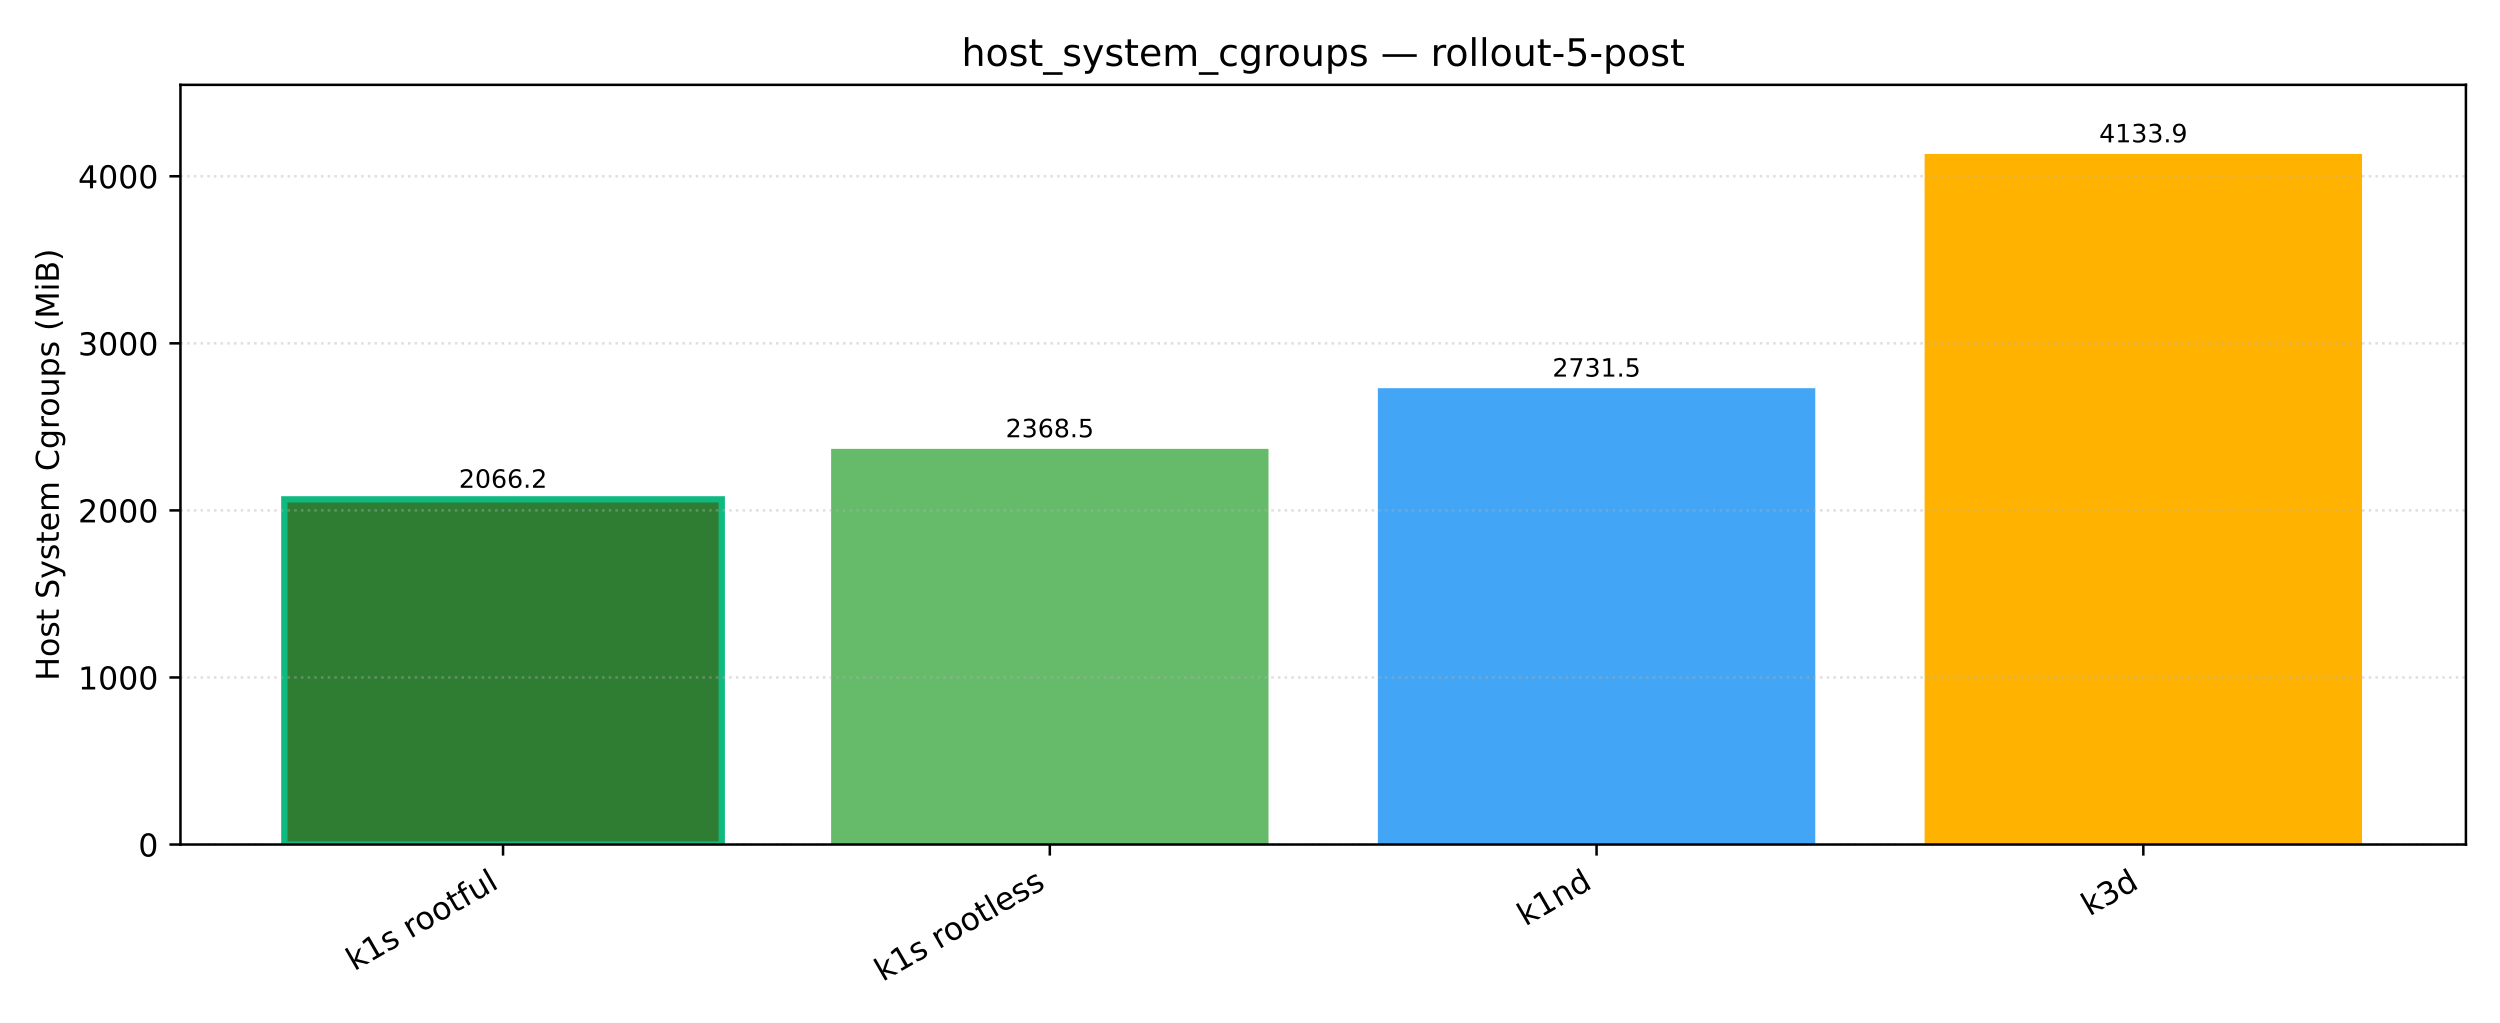
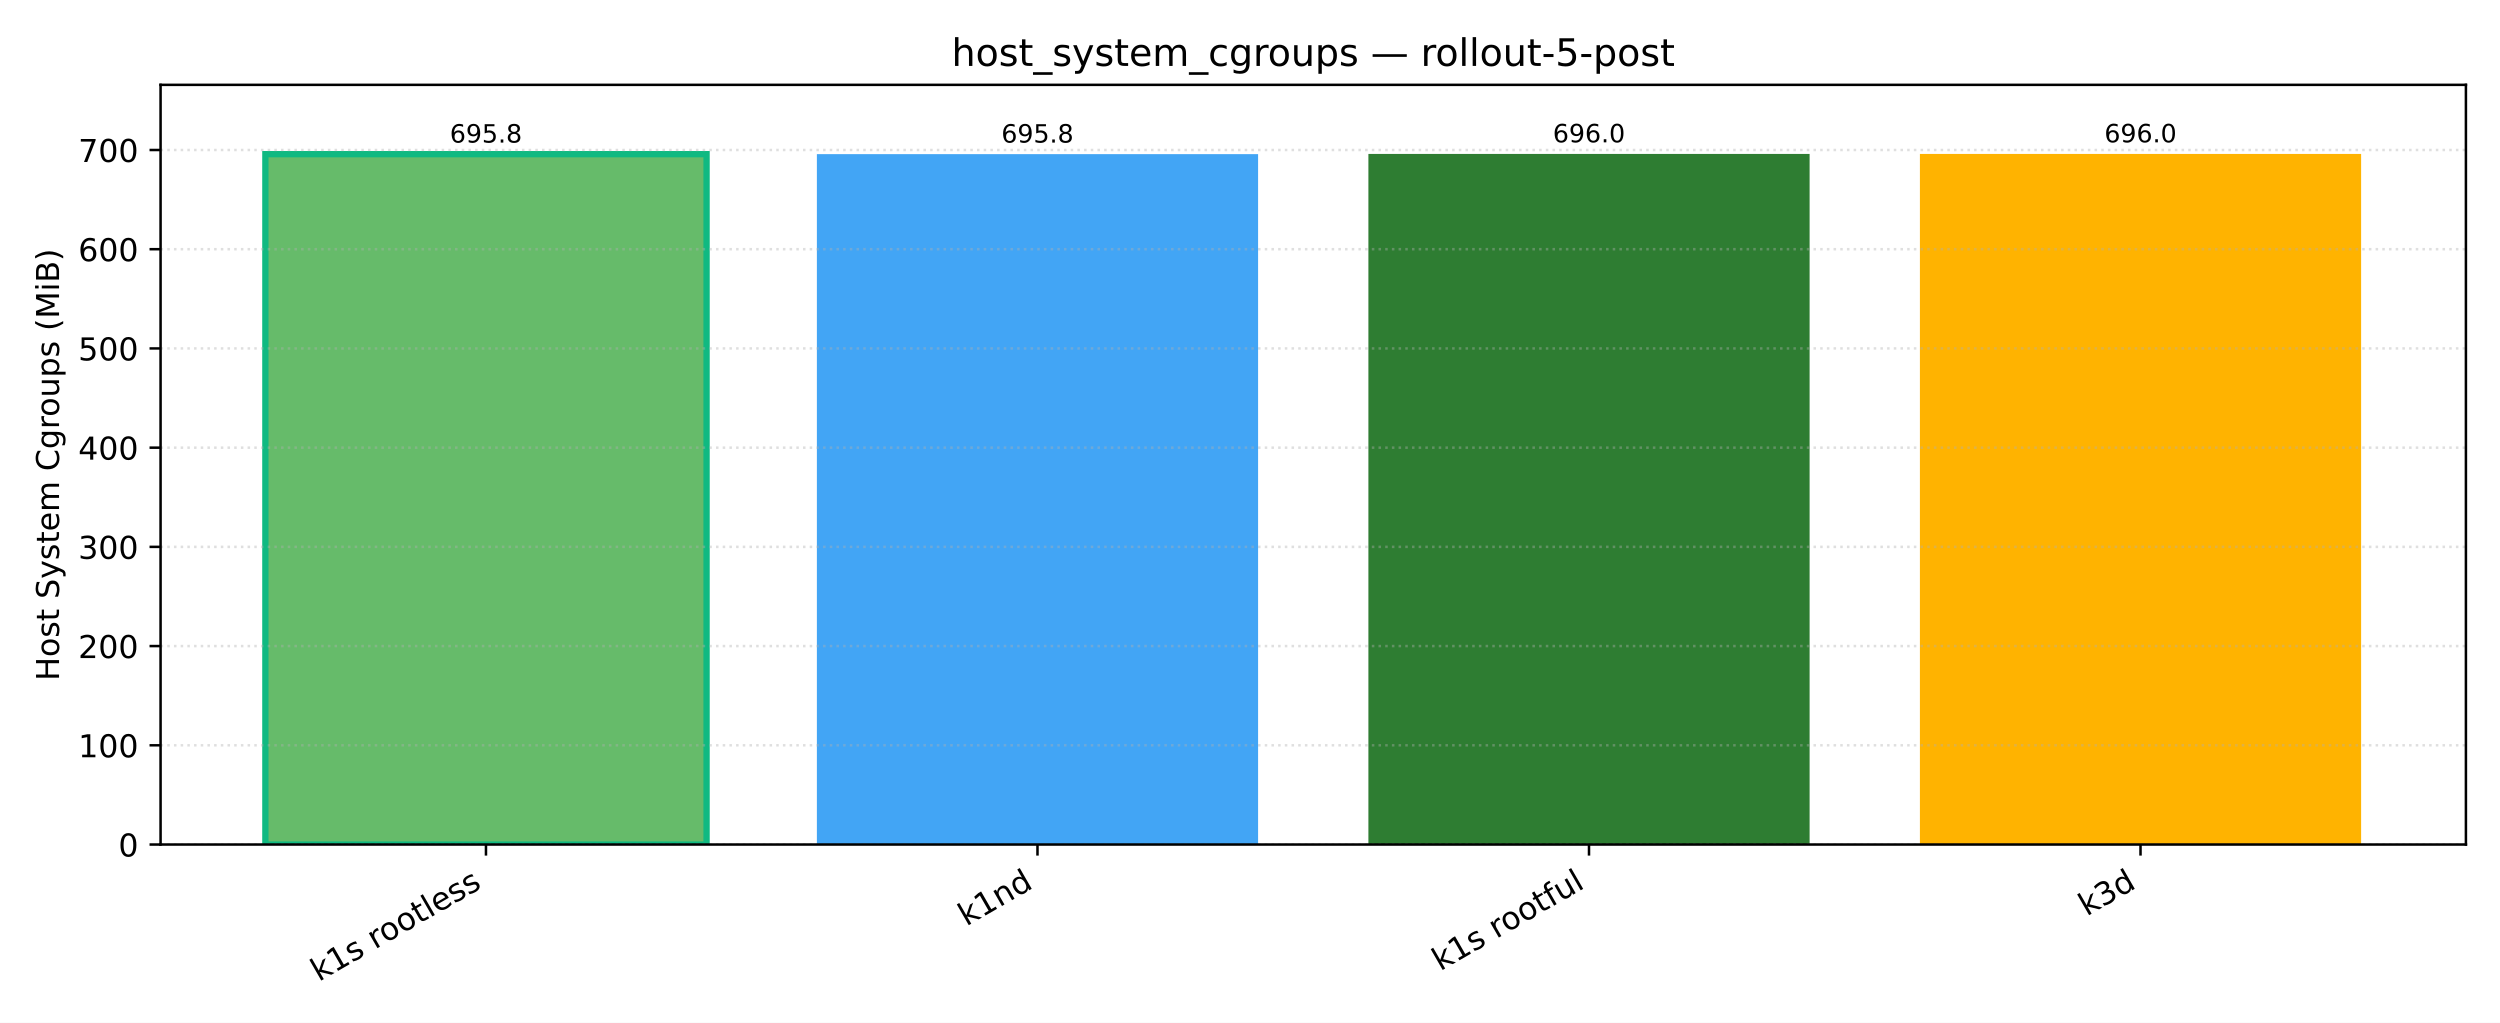
<svg xmlns="http://www.w3.org/2000/svg" xmlns:xlink="http://www.w3.org/1999/xlink" width="792pt" height="324pt" viewBox="0 0 792 324" version="1.1">
  <defs>
    <style type="text/css">*{stroke-linejoin: round; stroke-linecap: butt}</style>
  </defs>
  <g id="figure_1">
    <g id="patch_1">
      <path d="M 0 324  L 792 324  L 792 0  L 0 0  z " style="fill: #ffffff" />
    </g>
    <g id="axes_1">
      <g id="patch_2">
-         <path d="M 57.17 267.545  L 781.2 267.545  L 781.2 26.88  L 57.17 26.88  z " style="fill: #ffffff" />
+         <path d="M 50.87 267.545  L 781.2 267.545  L 781.2 26.88  L 50.87 26.88  z " style="fill: #ffffff" />
      </g>
      <g id="patch_3">
-         <path d="M 90.08 267.545  L 228.651 267.545  L 228.651 158.19  L 90.08 158.19  z " clip-path="url(#p466001b1b7)" style="fill: #2e7d32; stroke: #10b981; stroke-width: 2; stroke-linejoin: miter" />
+         <path d="M 84.067 267.545  L 223.843 267.545  L 223.843 48.837  L 84.067 48.837  z " clip-path="url(#pc61a4980f6)" style="fill: #66bb6a; stroke: #10b981; stroke-width: 2; stroke-linejoin: miter" />
      </g>
      <g id="patch_4">
-         <path d="M 263.293 267.545  L 401.864 267.545  L 401.864 142.192  L 263.293 142.192  z " clip-path="url(#p466001b1b7)" style="fill: #66bb6a" />
+         <path d="M 258.787 267.545  L 398.563 267.545  L 398.563 48.837  L 258.787 48.837  z " clip-path="url(#pc61a4980f6)" style="fill: #42a5f5" />
      </g>
      <g id="patch_5">
-         <path d="M 436.506 267.545  L 575.077 267.545  L 575.077 122.98  L 436.506 122.98  z " clip-path="url(#p466001b1b7)" style="fill: #42a5f5" />
+         <path d="M 433.507 267.545  L 573.283 267.545  L 573.283 48.759  L 433.507 48.759  z " clip-path="url(#pc61a4980f6)" style="fill: #2e7d32" />
      </g>
      <g id="patch_6">
-         <path d="M 609.719 267.545  L 748.29 267.545  L 748.29 48.759  L 609.719 48.759  z " clip-path="url(#p466001b1b7)" style="fill: #ffb300" />
+         <path d="M 608.227 267.545  L 748.003 267.545  L 748.003 48.759  L 608.227 48.759  z " clip-path="url(#pc61a4980f6)" style="fill: #ffb300" />
      </g>
      <g id="matplotlib.axis_1">
        <g id="xtick_1">
          <g id="line2d_1">
            <defs>
-               <path id="m60650f82dd" d="M 0 0  L 0 3.5  " style="stroke: #000000; stroke-width: 0.8" />
+               <path id="m6c741bcc2e" d="M 0 0  L 0 3.5  " style="stroke: #000000; stroke-width: 0.8" />
            </defs>
            <g>
-               <use xlink:href="#m60650f82dd" x="159.366" y="267.545" style="stroke: #000000; stroke-width: 0.8" />
+               <use xlink:href="#m6c741bcc2e" x="153.955" y="267.545" style="stroke: #000000; stroke-width: 0.8" />
            </g>
          </g>
          <g id="text_1">
-             <g transform="translate(112.2356 307.7361) rotate(-30) scale(0.1 -0.1)">
+             <g transform="translate(101.0103 311.0931) rotate(-30) scale(0.1 -0.1)">
              <defs>
                <path id="DejaVuSans-6b" d="M 581 4863  L 1159 4863  L 1159 1991  L 2875 3500  L 3609 3500  L 1753 1863  L 3688 0  L 2938 0  L 1159 1709  L 1159 0  L 581 0  L 581 4863  z " transform="scale(0.015625)" />
                <path id="DejaVuSans-31" d="M 794 531  L 1825 531  L 1825 4091  L 703 3866  L 703 4441  L 1819 4666  L 2450 4666  L 2450 531  L 3481 531  L 3481 0  L 794 0  L 794 531  z " transform="scale(0.015625)" />
                <path id="DejaVuSans-73" d="M 2834 3397  L 2834 2853  Q 2591 2978 2328 3040  Q 2066 3103 1784 3103  Q 1356 3103 1142 2972  Q 928 2841 928 2578  Q 928 2378 1081 2264  Q 1234 2150 1697 2047  L 1894 2003  Q 2506 1872 2764 1633  Q 3022 1394 3022 966  Q 3022 478 2636 193  Q 2250 -91 1575 -91  Q 1294 -91 989 -36  Q 684 19 347 128  L 347 722  Q 666 556 975 473  Q 1284 391 1588 391  Q 1994 391 2212 530  Q 2431 669 2431 922  Q 2431 1156 2273 1281  Q 2116 1406 1581 1522  L 1381 1569  Q 847 1681 609 1914  Q 372 2147 372 2553  Q 372 3047 722 3315  Q 1072 3584 1716 3584  Q 2034 3584 2315 3537  Q 2597 3491 2834 3397  z " transform="scale(0.015625)" />
                <path id="DejaVuSans-20" transform="scale(0.015625)" />
                <path id="DejaVuSans-72" d="M 2631 2963  Q 2534 3019 2420 3045  Q 2306 3072 2169 3072  Q 1681 3072 1420 2755  Q 1159 2438 1159 1844  L 1159 0  L 581 0  L 581 3500  L 1159 3500  L 1159 2956  Q 1341 3275 1631 3429  Q 1922 3584 2338 3584  Q 2397 3584 2469 3576  Q 2541 3569 2628 3553  L 2631 2963  z " transform="scale(0.015625)" />
                <path id="DejaVuSans-6f" d="M 1959 3097  Q 1497 3097 1228 2736  Q 959 2375 959 1747  Q 959 1119 1226 758  Q 1494 397 1959 397  Q 2419 397 2687 759  Q 2956 1122 2956 1747  Q 2956 2369 2687 2733  Q 2419 3097 1959 3097  z M 1959 3584  Q 2709 3584 3137 3096  Q 3566 2609 3566 1747  Q 3566 888 3137 398  Q 2709 -91 1959 -91  Q 1206 -91 779 398  Q 353 888 353 1747  Q 353 2609 779 3096  Q 1206 3584 1959 3584  z " transform="scale(0.015625)" />
                <path id="DejaVuSans-74" d="M 1172 4494  L 1172 3500  L 2356 3500  L 2356 3053  L 1172 3053  L 1172 1153  Q 1172 725 1289 603  Q 1406 481 1766 481  L 2356 481  L 2356 0  L 1766 0  Q 1100 0 847 248  Q 594 497 594 1153  L 594 3053  L 172 3053  L 172 3500  L 594 3500  L 594 4494  L 1172 4494  z " transform="scale(0.015625)" />
-                 <path id="DejaVuSans-66" d="M 2375 4863  L 2375 4384  L 1825 4384  Q 1516 4384 1395 4259  Q 1275 4134 1275 3809  L 1275 3500  L 2222 3500  L 2222 3053  L 1275 3053  L 1275 0  L 697 0  L 697 3053  L 147 3053  L 147 3500  L 697 3500  L 697 3744  Q 697 4328 969 4595  Q 1241 4863 1831 4863  L 2375 4863  z " transform="scale(0.015625)" />
-                 <path id="DejaVuSans-75" d="M 544 1381  L 544 3500  L 1119 3500  L 1119 1403  Q 1119 906 1312 657  Q 1506 409 1894 409  Q 2359 409 2629 706  Q 2900 1003 2900 1516  L 2900 3500  L 3475 3500  L 3475 0  L 2900 0  L 2900 538  Q 2691 219 2414 64  Q 2138 -91 1772 -91  Q 1169 -91 856 284  Q 544 659 544 1381  z M 1991 3584  L 1991 3584  z " transform="scale(0.015625)" />
                <path id="DejaVuSans-6c" d="M 603 4863  L 1178 4863  L 1178 0  L 603 0  L 603 4863  z " transform="scale(0.015625)" />
-               </defs>
-               <use xlink:href="#DejaVuSans-6b" />
-               <use xlink:href="#DejaVuSans-31" transform="translate(57.91016 0)" />
-               <use xlink:href="#DejaVuSans-73" transform="translate(121.5332 0)" />
-               <use xlink:href="#DejaVuSans-20" transform="translate(173.6328 0)" />
-               <use xlink:href="#DejaVuSans-72" transform="translate(205.4199 0)" />
-               <use xlink:href="#DejaVuSans-6f" transform="translate(244.2832 0)" />
-               <use xlink:href="#DejaVuSans-6f" transform="translate(305.4648 0)" />
-               <use xlink:href="#DejaVuSans-74" transform="translate(366.6465 0)" />
-               <use xlink:href="#DejaVuSans-66" transform="translate(405.8555 0)" />
-               <use xlink:href="#DejaVuSans-75" transform="translate(441.0605 0)" />
-               <use xlink:href="#DejaVuSans-6c" transform="translate(504.4395 0)" />
-             </g>
-           </g>
-         </g>
-         <g id="xtick_2">
-           <g id="line2d_2">
-             <g>
-               <use xlink:href="#m60650f82dd" x="332.579" y="267.545" style="stroke: #000000; stroke-width: 0.8" />
-             </g>
-           </g>
-           <g id="text_2">
-             <g transform="translate(279.634 311.0931) rotate(-30) scale(0.1 -0.1)">
-               <defs>
                <path id="DejaVuSans-65" d="M 3597 1894  L 3597 1613  L 953 1613  Q 991 1019 1311 708  Q 1631 397 2203 397  Q 2534 397 2845 478  Q 3156 559 3463 722  L 3463 178  Q 3153 47 2828 -22  Q 2503 -91 2169 -91  Q 1331 -91 842 396  Q 353 884 353 1716  Q 353 2575 817 3079  Q 1281 3584 2069 3584  Q 2775 3584 3186 3129  Q 3597 2675 3597 1894  z M 3022 2063  Q 3016 2534 2758 2815  Q 2500 3097 2075 3097  Q 1594 3097 1305 2825  Q 1016 2553 972 2059  L 3022 2063  z " transform="scale(0.015625)" />
              </defs>
              <use xlink:href="#DejaVuSans-6b" />
              <use xlink:href="#DejaVuSans-31" transform="translate(57.91016 0)" />
              <use xlink:href="#DejaVuSans-73" transform="translate(121.5332 0)" />
              <use xlink:href="#DejaVuSans-20" transform="translate(173.6328 0)" />
              <use xlink:href="#DejaVuSans-72" transform="translate(205.4199 0)" />
              <use xlink:href="#DejaVuSans-6f" transform="translate(244.2832 0)" />
              <use xlink:href="#DejaVuSans-6f" transform="translate(305.4648 0)" />
              <use xlink:href="#DejaVuSans-74" transform="translate(366.6465 0)" />
              <use xlink:href="#DejaVuSans-6c" transform="translate(405.8555 0)" />
              <use xlink:href="#DejaVuSans-65" transform="translate(433.6387 0)" />
              <use xlink:href="#DejaVuSans-73" transform="translate(495.1621 0)" />
              <use xlink:href="#DejaVuSans-73" transform="translate(547.2617 0)" />
            </g>
          </g>
        </g>
-         <g id="xtick_3">
-           <g id="line2d_3">
-             <g>
-               <use xlink:href="#m60650f82dd" x="505.791" y="267.545" style="stroke: #000000; stroke-width: 0.8" />
-             </g>
-           </g>
-           <g id="text_3">
-             <g transform="translate(483.2404 293.5454) rotate(-30) scale(0.1 -0.1)">
+         <g id="xtick_2">
+           <g id="line2d_2">
+             <g>
+               <use xlink:href="#m6c741bcc2e" x="328.675" y="267.545" style="stroke: #000000; stroke-width: 0.8" />
+             </g>
+           </g>
+           <g id="text_2">
+             <g transform="translate(306.1238 293.5454) rotate(-30) scale(0.1 -0.1)">
              <defs>
                <path id="DejaVuSans-6e" d="M 3513 2113  L 3513 0  L 2938 0  L 2938 2094  Q 2938 2591 2744 2837  Q 2550 3084 2163 3084  Q 1697 3084 1428 2787  Q 1159 2491 1159 1978  L 1159 0  L 581 0  L 581 3500  L 1159 3500  L 1159 2956  Q 1366 3272 1645 3428  Q 1925 3584 2291 3584  Q 2894 3584 3203 3211  Q 3513 2838 3513 2113  z " transform="scale(0.015625)" />
                <path id="DejaVuSans-64" d="M 2906 2969  L 2906 4863  L 3481 4863  L 3481 0  L 2906 0  L 2906 525  Q 2725 213 2448 61  Q 2172 -91 1784 -91  Q 1150 -91 751 415  Q 353 922 353 1747  Q 353 2572 751 3078  Q 1150 3584 1784 3584  Q 2172 3584 2448 3432  Q 2725 3281 2906 2969  z M 947 1747  Q 947 1113 1208 752  Q 1469 391 1925 391  Q 2381 391 2643 752  Q 2906 1113 2906 1747  Q 2906 2381 2643 2742  Q 2381 3103 1925 3103  Q 1469 3103 1208 2742  Q 947 2381 947 1747  z " transform="scale(0.015625)" />
              </defs>
              <use xlink:href="#DejaVuSans-6b" />
              <use xlink:href="#DejaVuSans-31" transform="translate(57.91016 0)" />
              <use xlink:href="#DejaVuSans-6e" transform="translate(121.5332 0)" />
              <use xlink:href="#DejaVuSans-64" transform="translate(184.9121 0)" />
            </g>
          </g>
        </g>
+         <g id="xtick_3">
+           <g id="line2d_3">
+             <g>
+               <use xlink:href="#m6c741bcc2e" x="503.395" y="267.545" style="stroke: #000000; stroke-width: 0.8" />
+             </g>
+           </g>
+           <g id="text_3">
+             <g transform="translate(456.2651 307.7361) rotate(-30) scale(0.1 -0.1)">
+               <defs>
+                 <path id="DejaVuSans-66" d="M 2375 4863  L 2375 4384  L 1825 4384  Q 1516 4384 1395 4259  Q 1275 4134 1275 3809  L 1275 3500  L 2222 3500  L 2222 3053  L 1275 3053  L 1275 0  L 697 0  L 697 3053  L 147 3053  L 147 3500  L 697 3500  L 697 3744  Q 697 4328 969 4595  Q 1241 4863 1831 4863  L 2375 4863  z " transform="scale(0.015625)" />
+                 <path id="DejaVuSans-75" d="M 544 1381  L 544 3500  L 1119 3500  L 1119 1403  Q 1119 906 1312 657  Q 1506 409 1894 409  Q 2359 409 2629 706  Q 2900 1003 2900 1516  L 2900 3500  L 3475 3500  L 3475 0  L 2900 0  L 2900 538  Q 2691 219 2414 64  Q 2138 -91 1772 -91  Q 1169 -91 856 284  Q 544 659 544 1381  z M 1991 3584  L 1991 3584  z " transform="scale(0.015625)" />
+               </defs>
+               <use xlink:href="#DejaVuSans-6b" />
+               <use xlink:href="#DejaVuSans-31" transform="translate(57.91016 0)" />
+               <use xlink:href="#DejaVuSans-73" transform="translate(121.5332 0)" />
+               <use xlink:href="#DejaVuSans-20" transform="translate(173.6328 0)" />
+               <use xlink:href="#DejaVuSans-72" transform="translate(205.4199 0)" />
+               <use xlink:href="#DejaVuSans-6f" transform="translate(244.2832 0)" />
+               <use xlink:href="#DejaVuSans-6f" transform="translate(305.4648 0)" />
+               <use xlink:href="#DejaVuSans-74" transform="translate(366.6465 0)" />
+               <use xlink:href="#DejaVuSans-66" transform="translate(405.8555 0)" />
+               <use xlink:href="#DejaVuSans-75" transform="translate(441.0605 0)" />
+               <use xlink:href="#DejaVuSans-6c" transform="translate(504.4395 0)" />
+             </g>
+           </g>
+         </g>
        <g id="xtick_4">
          <g id="line2d_4">
            <g>
-               <use xlink:href="#m60650f82dd" x="679.004" y="267.545" style="stroke: #000000; stroke-width: 0.8" />
+               <use xlink:href="#m6c741bcc2e" x="678.115" y="267.545" style="stroke: #000000; stroke-width: 0.8" />
            </g>
          </g>
          <g id="text_4">
-             <g transform="translate(661.9417 290.3767) rotate(-30) scale(0.1 -0.1)">
+             <g transform="translate(661.0525 290.3767) rotate(-30) scale(0.1 -0.1)">
              <defs>
                <path id="DejaVuSans-33" d="M 2597 2516  Q 3050 2419 3304 2112  Q 3559 1806 3559 1356  Q 3559 666 3084 287  Q 2609 -91 1734 -91  Q 1441 -91 1130 -33  Q 819 25 488 141  L 488 750  Q 750 597 1062 519  Q 1375 441 1716 441  Q 2309 441 2620 675  Q 2931 909 2931 1356  Q 2931 1769 2642 2001  Q 2353 2234 1838 2234  L 1294 2234  L 1294 2753  L 1863 2753  Q 2328 2753 2575 2939  Q 2822 3125 2822 3475  Q 2822 3834 2567 4026  Q 2313 4219 1838 4219  Q 1578 4219 1281 4162  Q 984 4106 628 3988  L 628 4550  Q 988 4650 1302 4700  Q 1616 4750 1894 4750  Q 2613 4750 3031 4423  Q 3450 4097 3450 3541  Q 3450 3153 3228 2886  Q 3006 2619 2597 2516  z " transform="scale(0.015625)" />
              </defs>
              <use xlink:href="#DejaVuSans-6b" />
              <use xlink:href="#DejaVuSans-33" transform="translate(57.91016 0)" />
              <use xlink:href="#DejaVuSans-64" transform="translate(121.5332 0)" />
            </g>
          </g>
        </g>
      </g>
      <g id="matplotlib.axis_2">
        <g id="ytick_1">
          <g id="line2d_5">
-             <path d="M 57.17 267.545  L 781.2 267.545  " clip-path="url(#p466001b1b7)" style="fill: none; stroke-dasharray: 0.8,1.32; stroke-dashoffset: 0; stroke: #b0b0b0; stroke-opacity: 0.4; stroke-width: 0.8" />
+             <path d="M 50.87 267.545  L 781.2 267.545  " clip-path="url(#pc61a4980f6)" style="fill: none; stroke-dasharray: 0.8,1.32; stroke-dashoffset: 0; stroke: #b0b0b0; stroke-opacity: 0.4; stroke-width: 0.8" />
          </g>
          <g id="line2d_6">
            <defs>
-               <path id="m9dd559cac9" d="M 0 0  L -3.5 0  " style="stroke: #000000; stroke-width: 0.8" />
+               <path id="me25cfcdc1d" d="M 0 0  L -3.5 0  " style="stroke: #000000; stroke-width: 0.8" />
            </defs>
            <g>
-               <use xlink:href="#m9dd559cac9" x="57.17" y="267.545" style="stroke: #000000; stroke-width: 0.8" />
+               <use xlink:href="#me25cfcdc1d" x="50.87" y="267.545" style="stroke: #000000; stroke-width: 0.8" />
            </g>
          </g>
          <g id="text_5">
-             <g transform="translate(43.8075 271.3447) scale(0.1 -0.1)">
+             <g transform="translate(37.5075 271.3447) scale(0.1 -0.1)">
              <defs>
                <path id="DejaVuSans-30" d="M 2034 4250  Q 1547 4250 1301 3770  Q 1056 3291 1056 2328  Q 1056 1369 1301 889  Q 1547 409 2034 409  Q 2525 409 2770 889  Q 3016 1369 3016 2328  Q 3016 3291 2770 3770  Q 2525 4250 2034 4250  z M 2034 4750  Q 2819 4750 3233 4129  Q 3647 3509 3647 2328  Q 3647 1150 3233 529  Q 2819 -91 2034 -91  Q 1250 -91 836 529  Q 422 1150 422 2328  Q 422 3509 836 4129  Q 1250 4750 2034 4750  z " transform="scale(0.015625)" />
              </defs>
              <use xlink:href="#DejaVuSans-30" />
            </g>
          </g>
        </g>
        <g id="ytick_2">
          <g id="line2d_7">
-             <path d="M 57.17 214.62  L 781.2 214.62  " clip-path="url(#p466001b1b7)" style="fill: none; stroke-dasharray: 0.8,1.32; stroke-dashoffset: 0; stroke: #b0b0b0; stroke-opacity: 0.4; stroke-width: 0.8" />
+             <path d="M 50.87 236.113  L 781.2 236.113  " clip-path="url(#pc61a4980f6)" style="fill: none; stroke-dasharray: 0.8,1.32; stroke-dashoffset: 0; stroke: #b0b0b0; stroke-opacity: 0.4; stroke-width: 0.8" />
          </g>
          <g id="line2d_8">
            <g>
-               <use xlink:href="#m9dd559cac9" x="57.17" y="214.62" style="stroke: #000000; stroke-width: 0.8" />
+               <use xlink:href="#me25cfcdc1d" x="50.87" y="236.113" style="stroke: #000000; stroke-width: 0.8" />
            </g>
          </g>
          <g id="text_6">
-             <g transform="translate(24.72 218.4195) scale(0.1 -0.1)">
+             <g transform="translate(24.7825 239.9119) scale(0.1 -0.1)">
              <use xlink:href="#DejaVuSans-31" />
              <use xlink:href="#DejaVuSans-30" transform="translate(63.62305 0)" />
              <use xlink:href="#DejaVuSans-30" transform="translate(127.2461 0)" />
-               <use xlink:href="#DejaVuSans-30" transform="translate(190.8691 0)" />
            </g>
          </g>
        </g>
        <g id="ytick_3">
          <g id="line2d_9">
-             <path d="M 57.17 161.695  L 781.2 161.695  " clip-path="url(#p466001b1b7)" style="fill: none; stroke-dasharray: 0.8,1.32; stroke-dashoffset: 0; stroke: #b0b0b0; stroke-opacity: 0.4; stroke-width: 0.8" />
+             <path d="M 50.87 204.68  L 781.2 204.68  " clip-path="url(#pc61a4980f6)" style="fill: none; stroke-dasharray: 0.8,1.32; stroke-dashoffset: 0; stroke: #b0b0b0; stroke-opacity: 0.4; stroke-width: 0.8" />
          </g>
          <g id="line2d_10">
            <g>
-               <use xlink:href="#m9dd559cac9" x="57.17" y="161.695" style="stroke: #000000; stroke-width: 0.8" />
+               <use xlink:href="#me25cfcdc1d" x="50.87" y="204.68" style="stroke: #000000; stroke-width: 0.8" />
            </g>
          </g>
          <g id="text_7">
-             <g transform="translate(24.72 165.4943) scale(0.1 -0.1)">
+             <g transform="translate(24.7825 208.4792) scale(0.1 -0.1)">
              <defs>
                <path id="DejaVuSans-32" d="M 1228 531  L 3431 531  L 3431 0  L 469 0  L 469 531  Q 828 903 1448 1529  Q 2069 2156 2228 2338  Q 2531 2678 2651 2914  Q 2772 3150 2772 3378  Q 2772 3750 2511 3984  Q 2250 4219 1831 4219  Q 1534 4219 1204 4116  Q 875 4013 500 3803  L 500 4441  Q 881 4594 1212 4672  Q 1544 4750 1819 4750  Q 2544 4750 2975 4387  Q 3406 4025 3406 3419  Q 3406 3131 3298 2873  Q 3191 2616 2906 2266  Q 2828 2175 2409 1742  Q 1991 1309 1228 531  z " transform="scale(0.015625)" />
              </defs>
              <use xlink:href="#DejaVuSans-32" />
              <use xlink:href="#DejaVuSans-30" transform="translate(63.62305 0)" />
              <use xlink:href="#DejaVuSans-30" transform="translate(127.2461 0)" />
-               <use xlink:href="#DejaVuSans-30" transform="translate(190.8691 0)" />
            </g>
          </g>
        </g>
        <g id="ytick_4">
          <g id="line2d_11">
-             <path d="M 57.17 108.77  L 781.2 108.77  " clip-path="url(#p466001b1b7)" style="fill: none; stroke-dasharray: 0.8,1.32; stroke-dashoffset: 0; stroke: #b0b0b0; stroke-opacity: 0.4; stroke-width: 0.8" />
+             <path d="M 50.87 173.247  L 781.2 173.247  " clip-path="url(#pc61a4980f6)" style="fill: none; stroke-dasharray: 0.8,1.32; stroke-dashoffset: 0; stroke: #b0b0b0; stroke-opacity: 0.4; stroke-width: 0.8" />
          </g>
          <g id="line2d_12">
            <g>
-               <use xlink:href="#m9dd559cac9" x="57.17" y="108.77" style="stroke: #000000; stroke-width: 0.8" />
+               <use xlink:href="#me25cfcdc1d" x="50.87" y="173.247" style="stroke: #000000; stroke-width: 0.8" />
            </g>
          </g>
          <g id="text_8">
-             <g transform="translate(24.72 112.5691) scale(0.1 -0.1)">
+             <g transform="translate(24.7825 177.0464) scale(0.1 -0.1)">
              <use xlink:href="#DejaVuSans-33" />
              <use xlink:href="#DejaVuSans-30" transform="translate(63.62305 0)" />
              <use xlink:href="#DejaVuSans-30" transform="translate(127.2461 0)" />
-               <use xlink:href="#DejaVuSans-30" transform="translate(190.8691 0)" />
            </g>
          </g>
        </g>
        <g id="ytick_5">
          <g id="line2d_13">
-             <path d="M 57.17 55.845  L 781.2 55.845  " clip-path="url(#p466001b1b7)" style="fill: none; stroke-dasharray: 0.8,1.32; stroke-dashoffset: 0; stroke: #b0b0b0; stroke-opacity: 0.4; stroke-width: 0.8" />
+             <path d="M 50.87 141.814  L 781.2 141.814  " clip-path="url(#pc61a4980f6)" style="fill: none; stroke-dasharray: 0.8,1.32; stroke-dashoffset: 0; stroke: #b0b0b0; stroke-opacity: 0.4; stroke-width: 0.8" />
          </g>
          <g id="line2d_14">
            <g>
-               <use xlink:href="#m9dd559cac9" x="57.17" y="55.845" style="stroke: #000000; stroke-width: 0.8" />
+               <use xlink:href="#me25cfcdc1d" x="50.87" y="141.814" style="stroke: #000000; stroke-width: 0.8" />
            </g>
          </g>
          <g id="text_9">
-             <g transform="translate(24.72 59.64388) scale(0.1 -0.1)">
+             <g transform="translate(24.7825 145.6136) scale(0.1 -0.1)">
              <defs>
                <path id="DejaVuSans-34" d="M 2419 4116  L 825 1625  L 2419 1625  L 2419 4116  z M 2253 4666  L 3047 4666  L 3047 1625  L 3713 1625  L 3713 1100  L 3047 1100  L 3047 0  L 2419 0  L 2419 1100  L 313 1100  L 313 1709  L 2253 4666  z " transform="scale(0.015625)" />
              </defs>
              <use xlink:href="#DejaVuSans-34" />
              <use xlink:href="#DejaVuSans-30" transform="translate(63.62305 0)" />
              <use xlink:href="#DejaVuSans-30" transform="translate(127.2461 0)" />
-               <use xlink:href="#DejaVuSans-30" transform="translate(190.8691 0)" />
-             </g>
-           </g>
-         </g>
-         <g id="text_10">
-           <g transform="translate(18.64031 215.6604) rotate(-90) scale(0.1 -0.1)">
+             </g>
+           </g>
+         </g>
+         <g id="ytick_6">
+           <g id="line2d_15">
+             <path d="M 50.87 110.382  L 781.2 110.382  " clip-path="url(#pc61a4980f6)" style="fill: none; stroke-dasharray: 0.8,1.32; stroke-dashoffset: 0; stroke: #b0b0b0; stroke-opacity: 0.4; stroke-width: 0.8" />
+           </g>
+           <g id="line2d_16">
+             <g>
+               <use xlink:href="#me25cfcdc1d" x="50.87" y="110.382" style="stroke: #000000; stroke-width: 0.8" />
+             </g>
+           </g>
+           <g id="text_10">
+             <g transform="translate(24.7825 114.1809) scale(0.1 -0.1)">
+               <defs>
+                 <path id="DejaVuSans-35" d="M 691 4666  L 3169 4666  L 3169 4134  L 1269 4134  L 1269 2991  Q 1406 3038 1543 3061  Q 1681 3084 1819 3084  Q 2600 3084 3056 2656  Q 3513 2228 3513 1497  Q 3513 744 3044 326  Q 2575 -91 1722 -91  Q 1428 -91 1123 -41  Q 819 9 494 109  L 494 744  Q 775 591 1075 516  Q 1375 441 1709 441  Q 2250 441 2565 725  Q 2881 1009 2881 1497  Q 2881 1984 2565 2268  Q 2250 2553 1709 2553  Q 1456 2553 1204 2497  Q 953 2441 691 2322  L 691 4666  z " transform="scale(0.015625)" />
+               </defs>
+               <use xlink:href="#DejaVuSans-35" />
+               <use xlink:href="#DejaVuSans-30" transform="translate(63.62305 0)" />
+               <use xlink:href="#DejaVuSans-30" transform="translate(127.2461 0)" />
+             </g>
+           </g>
+         </g>
+         <g id="ytick_7">
+           <g id="line2d_17">
+             <path d="M 50.87 78.949  L 781.2 78.949  " clip-path="url(#pc61a4980f6)" style="fill: none; stroke-dasharray: 0.8,1.32; stroke-dashoffset: 0; stroke: #b0b0b0; stroke-opacity: 0.4; stroke-width: 0.8" />
+           </g>
+           <g id="line2d_18">
+             <g>
+               <use xlink:href="#me25cfcdc1d" x="50.87" y="78.949" style="stroke: #000000; stroke-width: 0.8" />
+             </g>
+           </g>
+           <g id="text_11">
+             <g transform="translate(24.7825 82.74809) scale(0.1 -0.1)">
+               <defs>
+                 <path id="DejaVuSans-36" d="M 2113 2584  Q 1688 2584 1439 2293  Q 1191 2003 1191 1497  Q 1191 994 1439 701  Q 1688 409 2113 409  Q 2538 409 2786 701  Q 3034 994 3034 1497  Q 3034 2003 2786 2293  Q 2538 2584 2113 2584  z M 3366 4563  L 3366 3988  Q 3128 4100 2886 4159  Q 2644 4219 2406 4219  Q 1781 4219 1451 3797  Q 1122 3375 1075 2522  Q 1259 2794 1537 2939  Q 1816 3084 2150 3084  Q 2853 3084 3261 2657  Q 3669 2231 3669 1497  Q 3669 778 3244 343  Q 2819 -91 2113 -91  Q 1303 -91 875 529  Q 447 1150 447 2328  Q 447 3434 972 4092  Q 1497 4750 2381 4750  Q 2619 4750 2861 4703  Q 3103 4656 3366 4563  z " transform="scale(0.015625)" />
+               </defs>
+               <use xlink:href="#DejaVuSans-36" />
+               <use xlink:href="#DejaVuSans-30" transform="translate(63.62305 0)" />
+               <use xlink:href="#DejaVuSans-30" transform="translate(127.2461 0)" />
+             </g>
+           </g>
+         </g>
+         <g id="ytick_8">
+           <g id="line2d_19">
+             <path d="M 50.87 47.516  L 781.2 47.516  " clip-path="url(#pc61a4980f6)" style="fill: none; stroke-dasharray: 0.8,1.32; stroke-dashoffset: 0; stroke: #b0b0b0; stroke-opacity: 0.4; stroke-width: 0.8" />
+           </g>
+           <g id="line2d_20">
+             <g>
+               <use xlink:href="#me25cfcdc1d" x="50.87" y="47.516" style="stroke: #000000; stroke-width: 0.8" />
+             </g>
+           </g>
+           <g id="text_12">
+             <g transform="translate(24.7825 51.31532) scale(0.1 -0.1)">
+               <defs>
+                 <path id="DejaVuSans-37" d="M 525 4666  L 3525 4666  L 3525 4397  L 1831 0  L 1172 0  L 2766 4134  L 525 4134  L 525 4666  z " transform="scale(0.015625)" />
+               </defs>
+               <use xlink:href="#DejaVuSans-37" />
+               <use xlink:href="#DejaVuSans-30" transform="translate(63.62305 0)" />
+               <use xlink:href="#DejaVuSans-30" transform="translate(127.2461 0)" />
+             </g>
+           </g>
+         </g>
+         <g id="text_13">
+           <g transform="translate(18.70281 215.6604) rotate(-90) scale(0.1 -0.1)">
            <defs>
              <path id="DejaVuSans-48" d="M 628 4666  L 1259 4666  L 1259 2753  L 3553 2753  L 3553 4666  L 4184 4666  L 4184 0  L 3553 0  L 3553 2222  L 1259 2222  L 1259 0  L 628 0  L 628 4666  z " transform="scale(0.015625)" />
              <path id="DejaVuSans-53" d="M 3425 4513  L 3425 3897  Q 3066 4069 2747 4153  Q 2428 4238 2131 4238  Q 1616 4238 1336 4038  Q 1056 3838 1056 3469  Q 1056 3159 1242 3001  Q 1428 2844 1947 2747  L 2328 2669  Q 3034 2534 3370 2195  Q 3706 1856 3706 1288  Q 3706 609 3251 259  Q 2797 -91 1919 -91  Q 1588 -91 1214 -16  Q 841 59 441 206  L 441 856  Q 825 641 1194 531  Q 1563 422 1919 422  Q 2459 422 2753 634  Q 3047 847 3047 1241  Q 3047 1584 2836 1778  Q 2625 1972 2144 2069  L 1759 2144  Q 1053 2284 737 2584  Q 422 2884 422 3419  Q 422 4038 858 4394  Q 1294 4750 2059 4750  Q 2388 4750 2728 4690  Q 3069 4631 3425 4513  z " transform="scale(0.015625)" />
              <path id="DejaVuSans-79" d="M 2059 -325  Q 1816 -950 1584 -1140  Q 1353 -1331 966 -1331  L 506 -1331  L 506 -850  L 844 -850  Q 1081 -850 1212 -737  Q 1344 -625 1503 -206  L 1606 56  L 191 3500  L 800 3500  L 1894 763  L 2988 3500  L 3597 3500  L 2059 -325  z " transform="scale(0.015625)" />
              <path id="DejaVuSans-6d" d="M 3328 2828  Q 3544 3216 3844 3400  Q 4144 3584 4550 3584  Q 5097 3584 5394 3201  Q 5691 2819 5691 2113  L 5691 0  L 5113 0  L 5113 2094  Q 5113 2597 4934 2840  Q 4756 3084 4391 3084  Q 3944 3084 3684 2787  Q 3425 2491 3425 1978  L 3425 0  L 2847 0  L 2847 2094  Q 2847 2600 2669 2842  Q 2491 3084 2119 3084  Q 1678 3084 1418 2786  Q 1159 2488 1159 1978  L 1159 0  L 581 0  L 581 3500  L 1159 3500  L 1159 2956  Q 1356 3278 1631 3431  Q 1906 3584 2284 3584  Q 2666 3584 2933 3390  Q 3200 3197 3328 2828  z " transform="scale(0.015625)" />
              <path id="DejaVuSans-43" d="M 4122 4306  L 4122 3641  Q 3803 3938 3442 4084  Q 3081 4231 2675 4231  Q 1875 4231 1450 3742  Q 1025 3253 1025 2328  Q 1025 1406 1450 917  Q 1875 428 2675 428  Q 3081 428 3442 575  Q 3803 722 4122 1019  L 4122 359  Q 3791 134 3420 21  Q 3050 -91 2638 -91  Q 1578 -91 968 557  Q 359 1206 359 2328  Q 359 3453 968 4101  Q 1578 4750 2638 4750  Q 3056 4750 3426 4639  Q 3797 4528 4122 4306  z " transform="scale(0.015625)" />
              <path id="DejaVuSans-67" d="M 2906 1791  Q 2906 2416 2648 2759  Q 2391 3103 1925 3103  Q 1463 3103 1205 2759  Q 947 2416 947 1791  Q 947 1169 1205 825  Q 1463 481 1925 481  Q 2391 481 2648 825  Q 2906 1169 2906 1791  z M 3481 434  Q 3481 -459 3084 -895  Q 2688 -1331 1869 -1331  Q 1566 -1331 1297 -1286  Q 1028 -1241 775 -1147  L 775 -588  Q 1028 -725 1275 -790  Q 1522 -856 1778 -856  Q 2344 -856 2625 -561  Q 2906 -266 2906 331  L 2906 616  Q 2728 306 2450 153  Q 2172 0 1784 0  Q 1141 0 747 490  Q 353 981 353 1791  Q 353 2603 747 3093  Q 1141 3584 1784 3584  Q 2172 3584 2450 3431  Q 2728 3278 2906 2969  L 2906 3500  L 3481 3500  L 3481 434  z " transform="scale(0.015625)" />
              <path id="DejaVuSans-70" d="M 1159 525  L 1159 -1331  L 581 -1331  L 581 3500  L 1159 3500  L 1159 2969  Q 1341 3281 1617 3432  Q 1894 3584 2278 3584  Q 2916 3584 3314 3078  Q 3713 2572 3713 1747  Q 3713 922 3314 415  Q 2916 -91 2278 -91  Q 1894 -91 1617 61  Q 1341 213 1159 525  z M 3116 1747  Q 3116 2381 2855 2742  Q 2594 3103 2138 3103  Q 1681 3103 1420 2742  Q 1159 2381 1159 1747  Q 1159 1113 1420 752  Q 1681 391 2138 391  Q 2594 391 2855 752  Q 3116 1113 3116 1747  z " transform="scale(0.015625)" />
              <path id="DejaVuSans-28" d="M 1984 4856  Q 1566 4138 1362 3434  Q 1159 2731 1159 2009  Q 1159 1288 1364 580  Q 1569 -128 1984 -844  L 1484 -844  Q 1016 -109 783 600  Q 550 1309 550 2009  Q 550 2706 781 3412  Q 1013 4119 1484 4856  L 1984 4856  z " transform="scale(0.015625)" />
              <path id="DejaVuSans-4d" d="M 628 4666  L 1569 4666  L 2759 1491  L 3956 4666  L 4897 4666  L 4897 0  L 4281 0  L 4281 4097  L 3078 897  L 2444 897  L 1241 4097  L 1241 0  L 628 0  L 628 4666  z " transform="scale(0.015625)" />
              <path id="DejaVuSans-69" d="M 603 3500  L 1178 3500  L 1178 0  L 603 0  L 603 3500  z M 603 4863  L 1178 4863  L 1178 4134  L 603 4134  L 603 4863  z " transform="scale(0.015625)" />
              <path id="DejaVuSans-42" d="M 1259 2228  L 1259 519  L 2272 519  Q 2781 519 3026 730  Q 3272 941 3272 1375  Q 3272 1813 3026 2020  Q 2781 2228 2272 2228  L 1259 2228  z M 1259 4147  L 1259 2741  L 2194 2741  Q 2656 2741 2882 2914  Q 3109 3088 3109 3444  Q 3109 3797 2882 3972  Q 2656 4147 2194 4147  L 1259 4147  z M 628 4666  L 2241 4666  Q 2963 4666 3353 4366  Q 3744 4066 3744 3513  Q 3744 3084 3544 2831  Q 3344 2578 2956 2516  Q 3422 2416 3680 2098  Q 3938 1781 3938 1306  Q 3938 681 3513 340  Q 3088 0 2303 0  L 628 0  L 628 4666  z " transform="scale(0.015625)" />
              <path id="DejaVuSans-29" d="M 513 4856  L 1013 4856  Q 1481 4119 1714 3412  Q 1947 2706 1947 2009  Q 1947 1309 1714 600  Q 1481 -109 1013 -844  L 513 -844  Q 928 -128 1133 580  Q 1338 1288 1338 2009  Q 1338 2731 1133 3434  Q 928 4138 513 4856  z " transform="scale(0.015625)" />
            </defs>
            <use xlink:href="#DejaVuSans-48" />
            <use xlink:href="#DejaVuSans-6f" transform="translate(75.19531 0)" />
            <use xlink:href="#DejaVuSans-73" transform="translate(136.377 0)" />
            <use xlink:href="#DejaVuSans-74" transform="translate(188.4766 0)" />
            <use xlink:href="#DejaVuSans-20" transform="translate(227.6855 0)" />
            <use xlink:href="#DejaVuSans-53" transform="translate(259.4727 0)" />
            <use xlink:href="#DejaVuSans-79" transform="translate(322.9492 0)" />
            <use xlink:href="#DejaVuSans-73" transform="translate(382.1289 0)" />
            <use xlink:href="#DejaVuSans-74" transform="translate(434.2285 0)" />
            <use xlink:href="#DejaVuSans-65" transform="translate(473.4375 0)" />
            <use xlink:href="#DejaVuSans-6d" transform="translate(534.9609 0)" />
            <use xlink:href="#DejaVuSans-20" transform="translate(632.373 0)" />
            <use xlink:href="#DejaVuSans-43" transform="translate(664.1602 0)" />
            <use xlink:href="#DejaVuSans-67" transform="translate(733.9844 0)" />
            <use xlink:href="#DejaVuSans-72" transform="translate(797.4609 0)" />
            <use xlink:href="#DejaVuSans-6f" transform="translate(836.3242 0)" />
            <use xlink:href="#DejaVuSans-75" transform="translate(897.5059 0)" />
            <use xlink:href="#DejaVuSans-70" transform="translate(960.8848 0)" />
            <use xlink:href="#DejaVuSans-73" transform="translate(1024.361 0)" />
            <use xlink:href="#DejaVuSans-20" transform="translate(1076.461 0)" />
            <use xlink:href="#DejaVuSans-28" transform="translate(1108.248 0)" />
            <use xlink:href="#DejaVuSans-4d" transform="translate(1147.262 0)" />
            <use xlink:href="#DejaVuSans-69" transform="translate(1233.541 0)" />
            <use xlink:href="#DejaVuSans-42" transform="translate(1261.324 0)" />
            <use xlink:href="#DejaVuSans-29" transform="translate(1329.928 0)" />
          </g>
        </g>
      </g>
      <g id="patch_7">
-         <path d="M 57.17 267.545  L 57.17 26.88  " style="fill: none; stroke: #000000; stroke-width: 0.8; stroke-linejoin: miter; stroke-linecap: square" />
+         <path d="M 50.87 267.545  L 50.87 26.88  " style="fill: none; stroke: #000000; stroke-width: 0.8; stroke-linejoin: miter; stroke-linecap: square" />
      </g>
      <g id="patch_8">
        <path d="M 781.2 267.545  L 781.2 26.88  " style="fill: none; stroke: #000000; stroke-width: 0.8; stroke-linejoin: miter; stroke-linecap: square" />
      </g>
      <g id="patch_9">
-         <path d="M 57.17 267.545  L 781.2 267.545  " style="fill: none; stroke: #000000; stroke-width: 0.8; stroke-linejoin: miter; stroke-linecap: square" />
+         <path d="M 50.87 267.545  L 781.2 267.545  " style="fill: none; stroke: #000000; stroke-width: 0.8; stroke-linejoin: miter; stroke-linecap: square" />
      </g>
      <g id="patch_10">
-         <path d="M 57.17 26.88  L 781.2 26.88  " style="fill: none; stroke: #000000; stroke-width: 0.8; stroke-linejoin: miter; stroke-linecap: square" />
-       </g>
-       <g id="text_11">
-         <g transform="translate(145.3694 154.5267) scale(0.08 -0.08)">
-           <defs>
-             <path id="DejaVuSans-36" d="M 2113 2584  Q 1688 2584 1439 2293  Q 1191 2003 1191 1497  Q 1191 994 1439 701  Q 1688 409 2113 409  Q 2538 409 2786 701  Q 3034 994 3034 1497  Q 3034 2003 2786 2293  Q 2538 2584 2113 2584  z M 3366 4563  L 3366 3988  Q 3128 4100 2886 4159  Q 2644 4219 2406 4219  Q 1781 4219 1451 3797  Q 1122 3375 1075 2522  Q 1259 2794 1537 2939  Q 1816 3084 2150 3084  Q 2853 3084 3261 2657  Q 3669 2231 3669 1497  Q 3669 778 3244 343  Q 2819 -91 2113 -91  Q 1303 -91 875 529  Q 447 1150 447 2328  Q 447 3434 972 4092  Q 1497 4750 2381 4750  Q 2619 4750 2861 4703  Q 3103 4656 3366 4563  z " transform="scale(0.015625)" />
-             <path id="DejaVuSans-2e" d="M 684 794  L 1344 794  L 1344 0  L 684 0  L 684 794  z " transform="scale(0.015625)" />
-           </defs>
-           <use xlink:href="#DejaVuSans-32" />
-           <use xlink:href="#DejaVuSans-30" transform="translate(63.62305 0)" />
-           <use xlink:href="#DejaVuSans-36" transform="translate(127.2461 0)" />
-           <use xlink:href="#DejaVuSans-36" transform="translate(190.8691 0)" />
-           <use xlink:href="#DejaVuSans-2e" transform="translate(254.4922 0)" />
-           <use xlink:href="#DejaVuSans-32" transform="translate(286.2793 0)" />
-         </g>
-       </g>
-       <g id="text_12">
-         <g transform="translate(318.5823 138.528) scale(0.08 -0.08)">
-           <defs>
-             <path id="DejaVuSans-38" d="M 2034 2216  Q 1584 2216 1326 1975  Q 1069 1734 1069 1313  Q 1069 891 1326 650  Q 1584 409 2034 409  Q 2484 409 2743 651  Q 3003 894 3003 1313  Q 3003 1734 2745 1975  Q 2488 2216 2034 2216  z M 1403 2484  Q 997 2584 770 2862  Q 544 3141 544 3541  Q 544 4100 942 4425  Q 1341 4750 2034 4750  Q 2731 4750 3128 4425  Q 3525 4100 3525 3541  Q 3525 3141 3298 2862  Q 3072 2584 2669 2484  Q 3125 2378 3379 2068  Q 3634 1759 3634 1313  Q 3634 634 3220 271  Q 2806 -91 2034 -91  Q 1263 -91 848 271  Q 434 634 434 1313  Q 434 1759 690 2068  Q 947 2378 1403 2484  z M 1172 3481  Q 1172 3119 1398 2916  Q 1625 2713 2034 2713  Q 2441 2713 2670 2916  Q 2900 3119 2900 3481  Q 2900 3844 2670 4047  Q 2441 4250 2034 4250  Q 1625 4250 1398 4047  Q 1172 3844 1172 3481  z " transform="scale(0.015625)" />
-             <path id="DejaVuSans-35" d="M 691 4666  L 3169 4666  L 3169 4134  L 1269 4134  L 1269 2991  Q 1406 3038 1543 3061  Q 1681 3084 1819 3084  Q 2600 3084 3056 2656  Q 3513 2228 3513 1497  Q 3513 744 3044 326  Q 2575 -91 1722 -91  Q 1428 -91 1123 -41  Q 819 9 494 109  L 494 744  Q 775 591 1075 516  Q 1375 441 1709 441  Q 2250 441 2565 725  Q 2881 1009 2881 1497  Q 2881 1984 2565 2268  Q 2250 2553 1709 2553  Q 1456 2553 1204 2497  Q 953 2441 691 2322  L 691 4666  z " transform="scale(0.015625)" />
-           </defs>
-           <use xlink:href="#DejaVuSans-32" />
-           <use xlink:href="#DejaVuSans-33" transform="translate(63.62305 0)" />
-           <use xlink:href="#DejaVuSans-36" transform="translate(127.2461 0)" />
-           <use xlink:href="#DejaVuSans-38" transform="translate(190.8691 0)" />
-           <use xlink:href="#DejaVuSans-2e" transform="translate(254.4922 0)" />
-           <use xlink:href="#DejaVuSans-35" transform="translate(286.2793 0)" />
-         </g>
-       </g>
-       <g id="text_13">
-         <g transform="translate(491.7952 119.3165) scale(0.08 -0.08)">
-           <defs>
-             <path id="DejaVuSans-37" d="M 525 4666  L 3525 4666  L 3525 4397  L 1831 0  L 1172 0  L 2766 4134  L 525 4134  L 525 4666  z " transform="scale(0.015625)" />
-           </defs>
-           <use xlink:href="#DejaVuSans-32" />
-           <use xlink:href="#DejaVuSans-37" transform="translate(63.62305 0)" />
-           <use xlink:href="#DejaVuSans-33" transform="translate(127.2461 0)" />
-           <use xlink:href="#DejaVuSans-31" transform="translate(190.8691 0)" />
-           <use xlink:href="#DejaVuSans-2e" transform="translate(254.4922 0)" />
-           <use xlink:href="#DejaVuSans-35" transform="translate(286.2793 0)" />
-         </g>
+         <path d="M 50.87 26.88  L 781.2 26.88  " style="fill: none; stroke: #000000; stroke-width: 0.8; stroke-linejoin: miter; stroke-linecap: square" />
      </g>
      <g id="text_14">
-         <g transform="translate(665.0081 45.09493) scale(0.08 -0.08)">
+         <g transform="translate(142.5036 45.17351) scale(0.08 -0.08)">
          <defs>
            <path id="DejaVuSans-39" d="M 703 97  L 703 672  Q 941 559 1184 500  Q 1428 441 1663 441  Q 2288 441 2617 861  Q 2947 1281 2994 2138  Q 2813 1869 2534 1725  Q 2256 1581 1919 1581  Q 1219 1581 811 2004  Q 403 2428 403 3163  Q 403 3881 828 4315  Q 1253 4750 1959 4750  Q 2769 4750 3195 4129  Q 3622 3509 3622 2328  Q 3622 1225 3098 567  Q 2575 -91 1691 -91  Q 1453 -91 1209 -44  Q 966 3 703 97  z M 1959 2075  Q 2384 2075 2632 2365  Q 2881 2656 2881 3163  Q 2881 3666 2632 3958  Q 2384 4250 1959 4250  Q 1534 4250 1286 3958  Q 1038 3666 1038 3163  Q 1038 2656 1286 2365  Q 1534 2075 1959 2075  z " transform="scale(0.015625)" />
+             <path id="DejaVuSans-2e" d="M 684 794  L 1344 794  L 1344 0  L 684 0  L 684 794  z " transform="scale(0.015625)" />
+             <path id="DejaVuSans-38" d="M 2034 2216  Q 1584 2216 1326 1975  Q 1069 1734 1069 1313  Q 1069 891 1326 650  Q 1584 409 2034 409  Q 2484 409 2743 651  Q 3003 894 3003 1313  Q 3003 1734 2745 1975  Q 2488 2216 2034 2216  z M 1403 2484  Q 997 2584 770 2862  Q 544 3141 544 3541  Q 544 4100 942 4425  Q 1341 4750 2034 4750  Q 2731 4750 3128 4425  Q 3525 4100 3525 3541  Q 3525 3141 3298 2862  Q 3072 2584 2669 2484  Q 3125 2378 3379 2068  Q 3634 1759 3634 1313  Q 3634 634 3220 271  Q 2806 -91 2034 -91  Q 1263 -91 848 271  Q 434 634 434 1313  Q 434 1759 690 2068  Q 947 2378 1403 2484  z M 1172 3481  Q 1172 3119 1398 2916  Q 1625 2713 2034 2713  Q 2441 2713 2670 2916  Q 2900 3119 2900 3481  Q 2900 3844 2670 4047  Q 2441 4250 2034 4250  Q 1625 4250 1398 4047  Q 1172 3844 1172 3481  z " transform="scale(0.015625)" />
          </defs>
-           <use xlink:href="#DejaVuSans-34" />
-           <use xlink:href="#DejaVuSans-31" transform="translate(63.62305 0)" />
-           <use xlink:href="#DejaVuSans-33" transform="translate(127.2461 0)" />
-           <use xlink:href="#DejaVuSans-33" transform="translate(190.8691 0)" />
-           <use xlink:href="#DejaVuSans-2e" transform="translate(254.4922 0)" />
-           <use xlink:href="#DejaVuSans-39" transform="translate(286.2793 0)" />
+           <use xlink:href="#DejaVuSans-36" />
+           <use xlink:href="#DejaVuSans-39" transform="translate(63.62305 0)" />
+           <use xlink:href="#DejaVuSans-35" transform="translate(127.2461 0)" />
+           <use xlink:href="#DejaVuSans-2e" transform="translate(190.8691 0)" />
+           <use xlink:href="#DejaVuSans-38" transform="translate(222.6562 0)" />
        </g>
      </g>
      <g id="text_15">
-         <g transform="translate(304.6131 20.88) scale(0.12 -0.12)">
+         <g transform="translate(317.2237 45.17351) scale(0.08 -0.08)">
+           <use xlink:href="#DejaVuSans-36" />
+           <use xlink:href="#DejaVuSans-39" transform="translate(63.62305 0)" />
+           <use xlink:href="#DejaVuSans-35" transform="translate(127.2461 0)" />
+           <use xlink:href="#DejaVuSans-2e" transform="translate(190.8691 0)" />
+           <use xlink:href="#DejaVuSans-38" transform="translate(222.6562 0)" />
+         </g>
+       </g>
+       <g id="text_16">
+         <g transform="translate(491.9438 45.09493) scale(0.08 -0.08)">
+           <use xlink:href="#DejaVuSans-36" />
+           <use xlink:href="#DejaVuSans-39" transform="translate(63.62305 0)" />
+           <use xlink:href="#DejaVuSans-36" transform="translate(127.2461 0)" />
+           <use xlink:href="#DejaVuSans-2e" transform="translate(190.8691 0)" />
+           <use xlink:href="#DejaVuSans-30" transform="translate(222.6562 0)" />
+         </g>
+       </g>
+       <g id="text_17">
+         <g transform="translate(666.6639 45.09493) scale(0.08 -0.08)">
+           <use xlink:href="#DejaVuSans-36" />
+           <use xlink:href="#DejaVuSans-39" transform="translate(63.62305 0)" />
+           <use xlink:href="#DejaVuSans-36" transform="translate(127.2461 0)" />
+           <use xlink:href="#DejaVuSans-2e" transform="translate(190.8691 0)" />
+           <use xlink:href="#DejaVuSans-30" transform="translate(222.6562 0)" />
+         </g>
+       </g>
+       <g id="text_18">
+         <g transform="translate(301.4631 20.88) scale(0.12 -0.12)">
          <defs>
            <path id="DejaVuSans-68" d="M 3513 2113  L 3513 0  L 2938 0  L 2938 2094  Q 2938 2591 2744 2837  Q 2550 3084 2163 3084  Q 1697 3084 1428 2787  Q 1159 2491 1159 1978  L 1159 0  L 581 0  L 581 4863  L 1159 4863  L 1159 2956  Q 1366 3272 1645 3428  Q 1925 3584 2291 3584  Q 2894 3584 3203 3211  Q 3513 2838 3513 2113  z " transform="scale(0.015625)" />
            <path id="DejaVuSans-5f" d="M 3263 -1063  L 3263 -1509  L -63 -1509  L -63 -1063  L 3263 -1063  z " transform="scale(0.015625)" />
            <path id="DejaVuSans-63" d="M 3122 3366  L 3122 2828  Q 2878 2963 2633 3030  Q 2388 3097 2138 3097  Q 1578 3097 1268 2742  Q 959 2388 959 1747  Q 959 1106 1268 751  Q 1578 397 2138 397  Q 2388 397 2633 464  Q 2878 531 3122 666  L 3122 134  Q 2881 22 2623 -34  Q 2366 -91 2075 -91  Q 1284 -91 818 406  Q 353 903 353 1747  Q 353 2603 823 3093  Q 1294 3584 2113 3584  Q 2378 3584 2631 3529  Q 2884 3475 3122 3366  z " transform="scale(0.015625)" />
            <path id="DejaVuSans-2014" d="M 313 1978  L 6088 1978  L 6088 1528  L 313 1528  L 313 1978  z " transform="scale(0.015625)" />
            <path id="DejaVuSans-2d" d="M 313 2009  L 1997 2009  L 1997 1497  L 313 1497  L 313 2009  z " transform="scale(0.015625)" />
          </defs>
          <use xlink:href="#DejaVuSans-68" />
          <use xlink:href="#DejaVuSans-6f" transform="translate(63.37891 0)" />
          <use xlink:href="#DejaVuSans-73" transform="translate(124.5605 0)" />
          <use xlink:href="#DejaVuSans-74" transform="translate(176.6602 0)" />
          <use xlink:href="#DejaVuSans-5f" transform="translate(215.8691 0)" />
          <use xlink:href="#DejaVuSans-73" transform="translate(265.8691 0)" />
          <use xlink:href="#DejaVuSans-79" transform="translate(317.9688 0)" />
          <use xlink:href="#DejaVuSans-73" transform="translate(377.1484 0)" />
          <use xlink:href="#DejaVuSans-74" transform="translate(429.248 0)" />
          <use xlink:href="#DejaVuSans-65" transform="translate(468.457 0)" />
          <use xlink:href="#DejaVuSans-6d" transform="translate(529.9805 0)" />
          <use xlink:href="#DejaVuSans-5f" transform="translate(627.3926 0)" />
          <use xlink:href="#DejaVuSans-63" transform="translate(677.3926 0)" />
          <use xlink:href="#DejaVuSans-67" transform="translate(732.373 0)" />
          <use xlink:href="#DejaVuSans-72" transform="translate(795.8496 0)" />
          <use xlink:href="#DejaVuSans-6f" transform="translate(834.7129 0)" />
          <use xlink:href="#DejaVuSans-75" transform="translate(895.8945 0)" />
          <use xlink:href="#DejaVuSans-70" transform="translate(959.2734 0)" />
          <use xlink:href="#DejaVuSans-73" transform="translate(1022.75 0)" />
          <use xlink:href="#DejaVuSans-20" transform="translate(1074.85 0)" />
          <use xlink:href="#DejaVuSans-2014" transform="translate(1106.637 0)" />
          <use xlink:href="#DejaVuSans-20" transform="translate(1206.637 0)" />
          <use xlink:href="#DejaVuSans-72" transform="translate(1238.424 0)" />
          <use xlink:href="#DejaVuSans-6f" transform="translate(1277.287 0)" />
          <use xlink:href="#DejaVuSans-6c" transform="translate(1338.469 0)" />
          <use xlink:href="#DejaVuSans-6c" transform="translate(1366.252 0)" />
          <use xlink:href="#DejaVuSans-6f" transform="translate(1394.035 0)" />
          <use xlink:href="#DejaVuSans-75" transform="translate(1455.217 0)" />
          <use xlink:href="#DejaVuSans-74" transform="translate(1518.596 0)" />
          <use xlink:href="#DejaVuSans-2d" transform="translate(1557.805 0)" />
          <use xlink:href="#DejaVuSans-35" transform="translate(1593.889 0)" />
          <use xlink:href="#DejaVuSans-2d" transform="translate(1657.512 0)" />
          <use xlink:href="#DejaVuSans-70" transform="translate(1693.596 0)" />
          <use xlink:href="#DejaVuSans-6f" transform="translate(1757.072 0)" />
          <use xlink:href="#DejaVuSans-73" transform="translate(1818.254 0)" />
          <use xlink:href="#DejaVuSans-74" transform="translate(1870.354 0)" />
        </g>
      </g>
    </g>
  </g>
  <defs>
-     <clipPath id="p466001b1b7">
-       <rect x="57.17" y="26.88" width="724.03" height="240.665" />
+     <clipPath id="pc61a4980f6">
+       <rect x="50.87" y="26.88" width="730.33" height="240.665" />
    </clipPath>
  </defs>
</svg>
